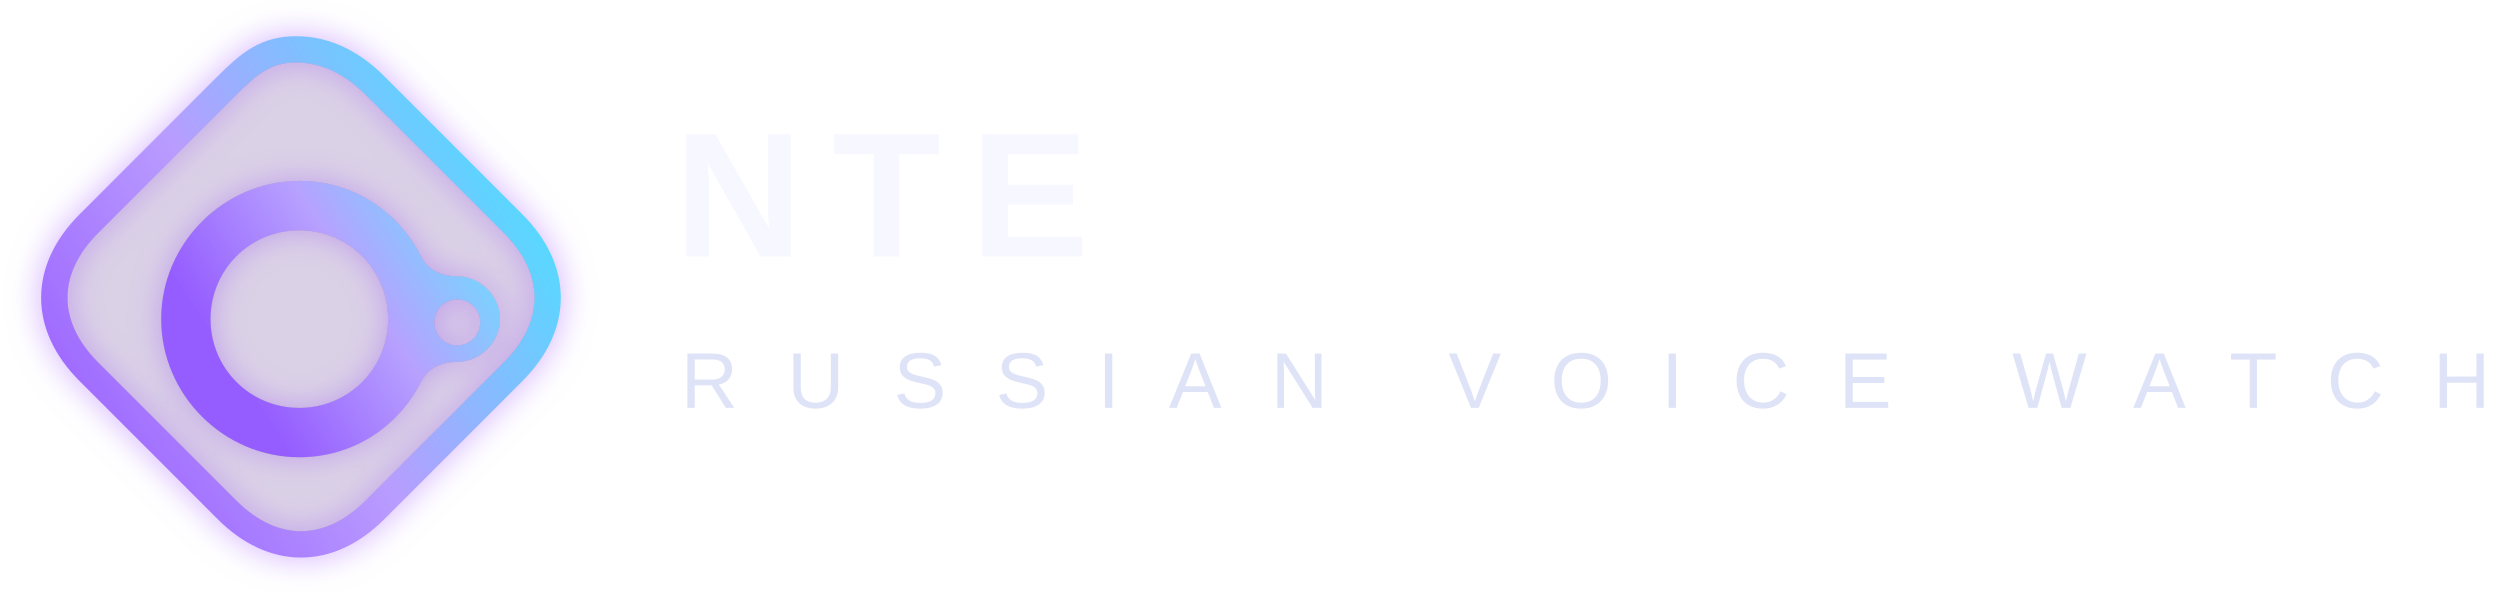
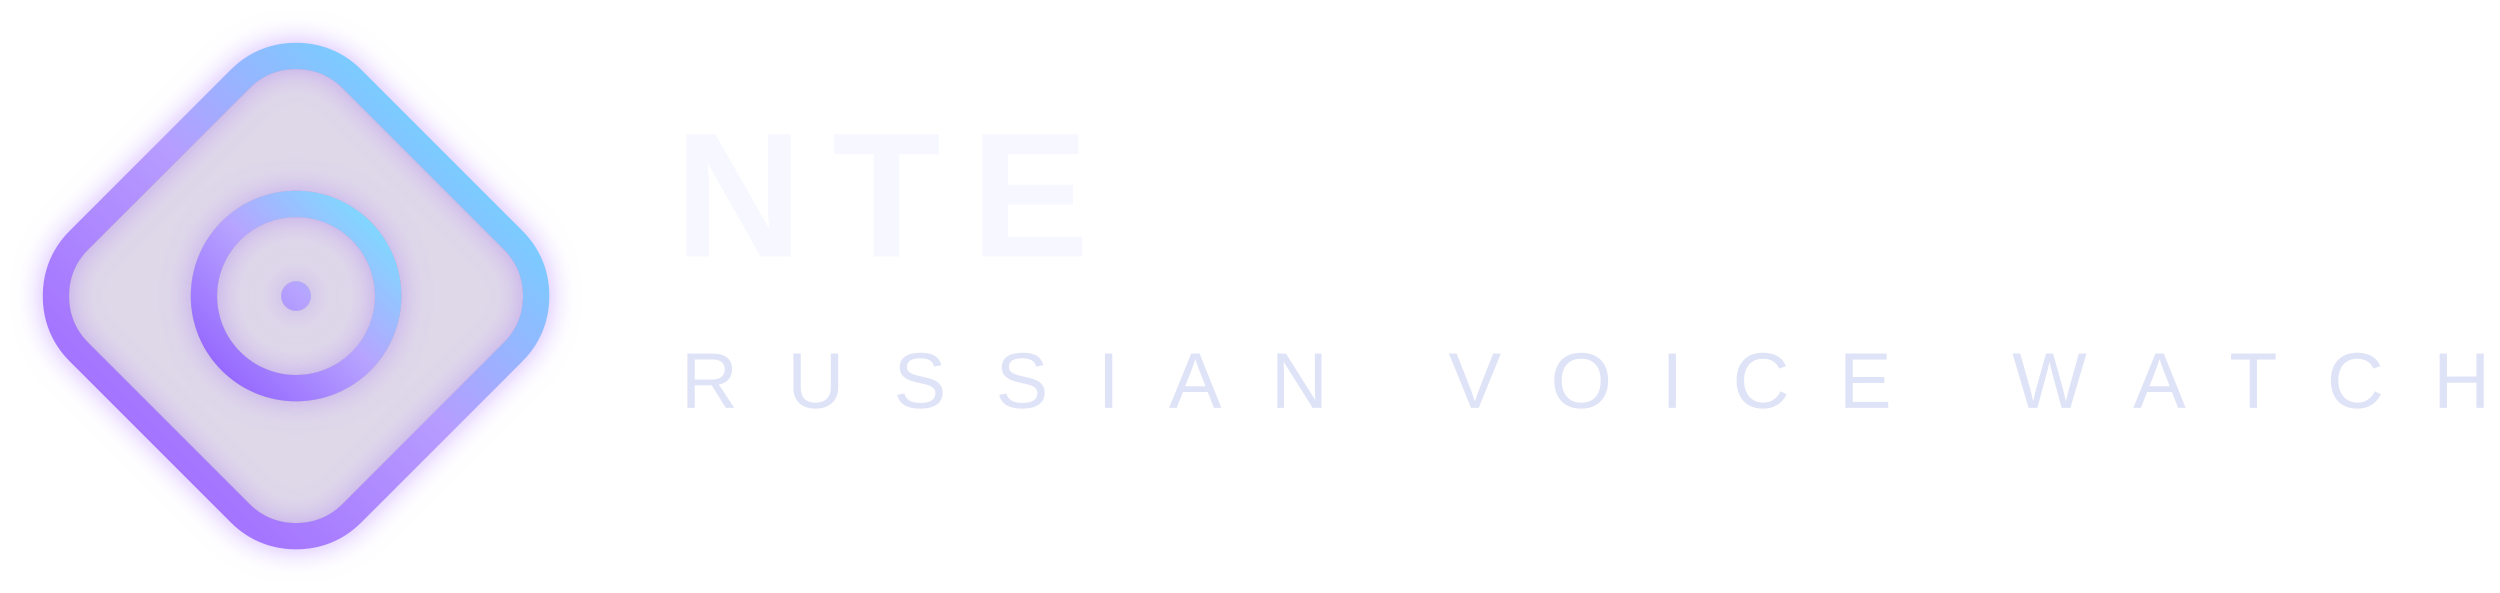
<svg xmlns="http://www.w3.org/2000/svg" viewBox="0 0 760 180" role="img" aria-label="NTE Russian Voice Watch">
  <defs>
-     <linearGradient id="stroke" x1="18" y1="132" x2="152" y2="48" gradientUnits="userSpaceOnUse">
+     <linearGradient id="stroke" x1="26" y1="154" x2="154" y2="26" gradientUnits="userSpaceOnUse">
      <stop offset="0" stop-color="#9b62ff" />
-       <stop offset="0.48" stop-color="#b99cff" />
-       <stop offset="1" stop-color="#56d9ff" />
+       <stop offset="0.52" stop-color="#b79cff" />
+       <stop offset="1" stop-color="#5ee2ff" />
    </linearGradient>
-     <linearGradient id="inner" x1="72" y1="114" x2="142" y2="68" gradientUnits="userSpaceOnUse">
-       <stop offset="0" stop-color="#955cff" />
-       <stop offset="0.55" stop-color="#b7a1ff" />
-       <stop offset="1" stop-color="#73d8ff" />
+     <linearGradient id="core" x1="62" y1="118" x2="118" y2="62" gradientUnits="userSpaceOnUse">
+       <stop offset="0" stop-color="#8f5cff" />
+       <stop offset="0.52" stop-color="#b7a4ff" />
+       <stop offset="1" stop-color="#73e4ff" />
    </linearGradient>
    <filter id="glow" x="-60%" y="-60%" width="220%" height="220%">
-       <feGaussianBlur stdDeviation="4.8" result="blur" />
-       <feColorMatrix in="blur" type="matrix" values="0 0 0 0 0.58  0 0 0 0 0.34  0 0 0 0 1  0 0 0 .85 0" result="halo" />
+       <feGaussianBlur stdDeviation="4.2" result="blur" />
+       <feColorMatrix in="blur" type="matrix" values="0 0 0 0 0.55  0 0 0 0 0.34  0 0 0 0 1  0 0 0 .78 0" result="halo" />
      <feMerge>
        <feMergeNode in="halo" />
        <feMergeNode in="SourceGraphic" />
      </feMerge>
    </filter>
    <filter id="textGlow" x="-20%" y="-50%" width="140%" height="200%">
-       <feGaussianBlur stdDeviation="1.2" result="blur" />
-       <feColorMatrix in="blur" type="matrix" values="1 0 0 0 1  0 1 0 0 1  0 0 1 0 1  0 0 0 .32 0" result="halo" />
+       <feGaussianBlur stdDeviation="1.1" result="blur" />
+       <feColorMatrix in="blur" type="matrix" values="1 0 0 0 1  0 1 0 0 1  0 0 1 0 1  0 0 0 .28 0" result="halo" />
      <feMerge>
        <feMergeNode in="halo" />
        <feMergeNode in="SourceGraphic" />
      </feMerge>
    </filter>
  </defs>
-   <g filter="url(#glow)">
-     <path d="M90 15c9 0 17 4 24 11l42 42c14 14 14 31 0 45l-42 42c-14 14-31 14-45 0l-42-42c-14-14-14-31 0-45l42-42c7-7 12-11 21-11Z" fill="rgba(9,11,22,.18)" stroke="url(#stroke)" stroke-width="8" stroke-linecap="round" stroke-linejoin="round" />
-     <path fill="url(#inner)" fill-rule="evenodd" d="M91 55c16 0 30 9 37 23 2 4 6 6 11 6 7 0 13 6 13 13s-6 13-13 13c-5 0-9 2-11 6-7 14-21 23-37 23-23 0-42-19-42-42s19-42 42-42Zm0 15c-15 0-27 12-27 27s12 27 27 27 27-12 27-27-12-27-27-27Zm48 21a7 7 0 1 0 0 14 7 7 0 0 0 0-14Z" />
+   <g filter="url(#glow)" fill="none" stroke-linecap="round" stroke-linejoin="round">
+     <path d="M90 17c6 0 12 2 17 7l49 49c5 5 7 11 7 17s-2 12-7 17l-49 49c-5 5-11 7-17 7s-12-2-17-7l-49-49c-5-5-7-11-7-17s2-12 7-17l49-49c5-5 11-7 17-7Z" stroke="url(#stroke)" stroke-width="8" fill="rgba(9,11,22,.16)" />
+     <circle cx="90" cy="90" r="28" stroke="url(#core)" stroke-width="8" />
+     <circle cx="90" cy="90" r="4.5" fill="url(#core)" stroke="none" />
  </g>
  <g filter="url(#textGlow)" fill="#f6f7ff" font-family="Bahnschrift, 'Segoe UI Variable', 'Segoe UI', Arial, sans-serif">
    <text x="205" y="78" font-size="54" font-weight="800" letter-spacing="9">NTE</text>
    <text x="207" y="124" font-size="24" font-weight="500" letter-spacing="15" fill="#dfe3f7">RUSSIAN VOICE WATCH</text>
  </g>
</svg>
